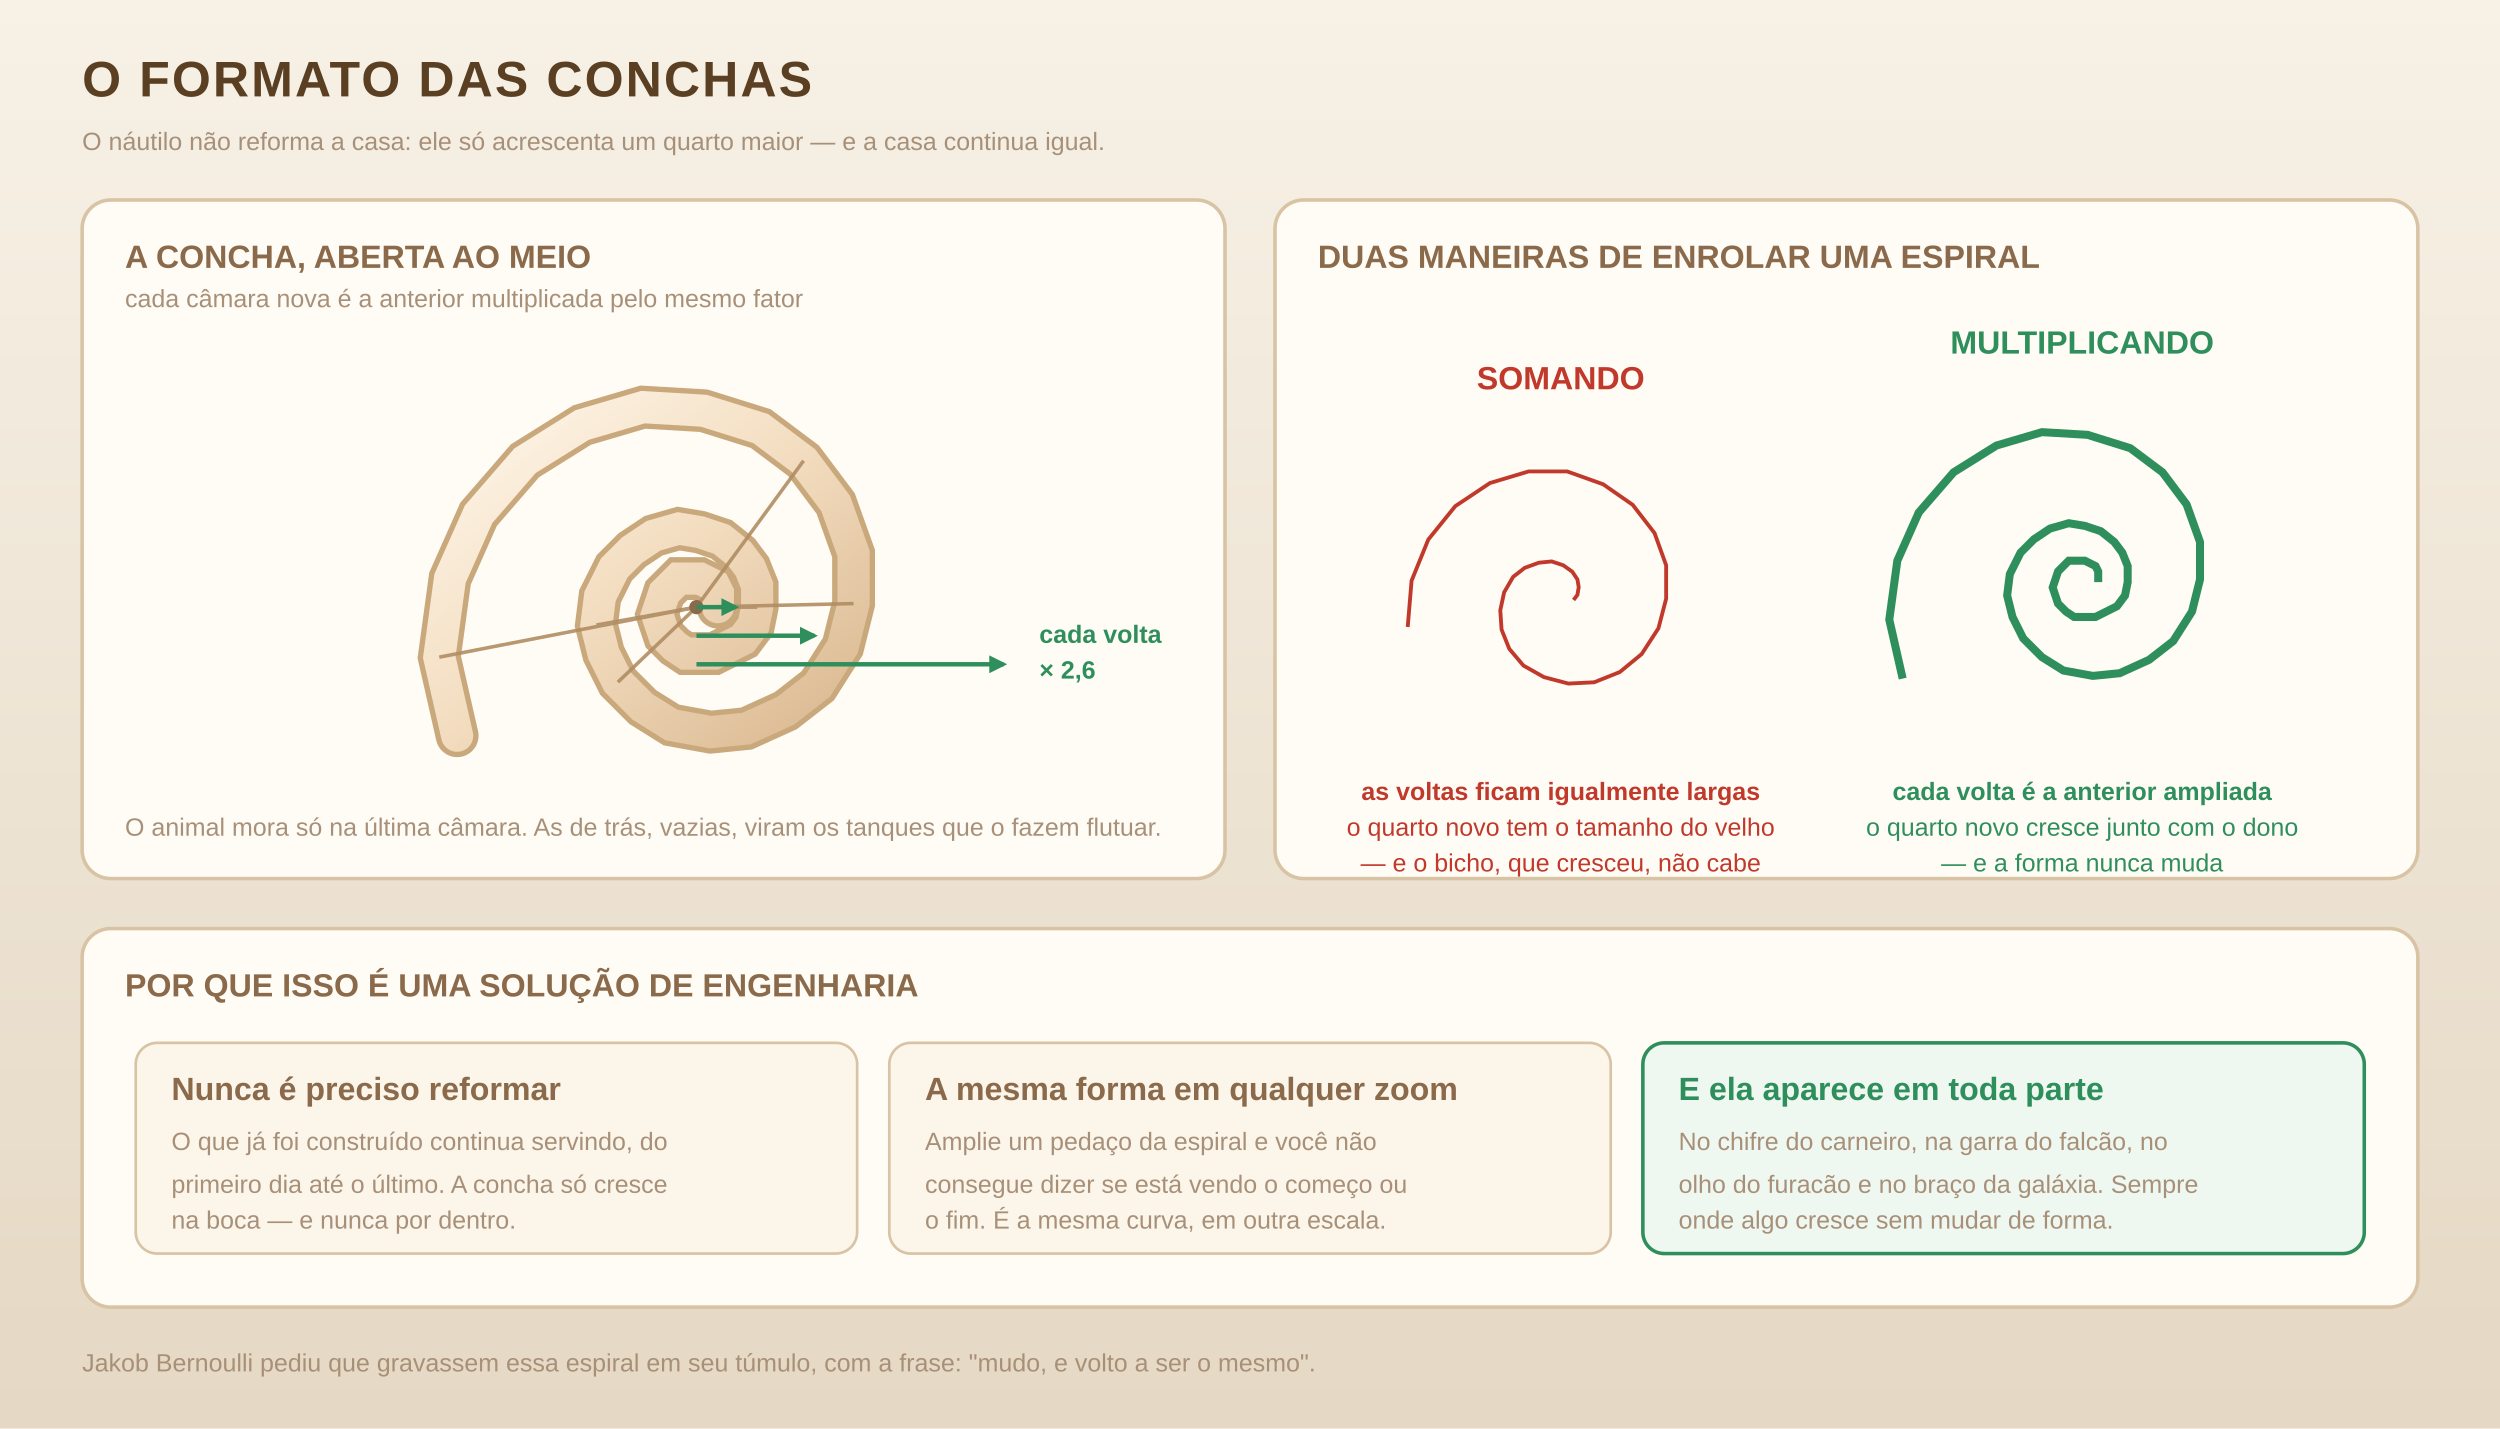
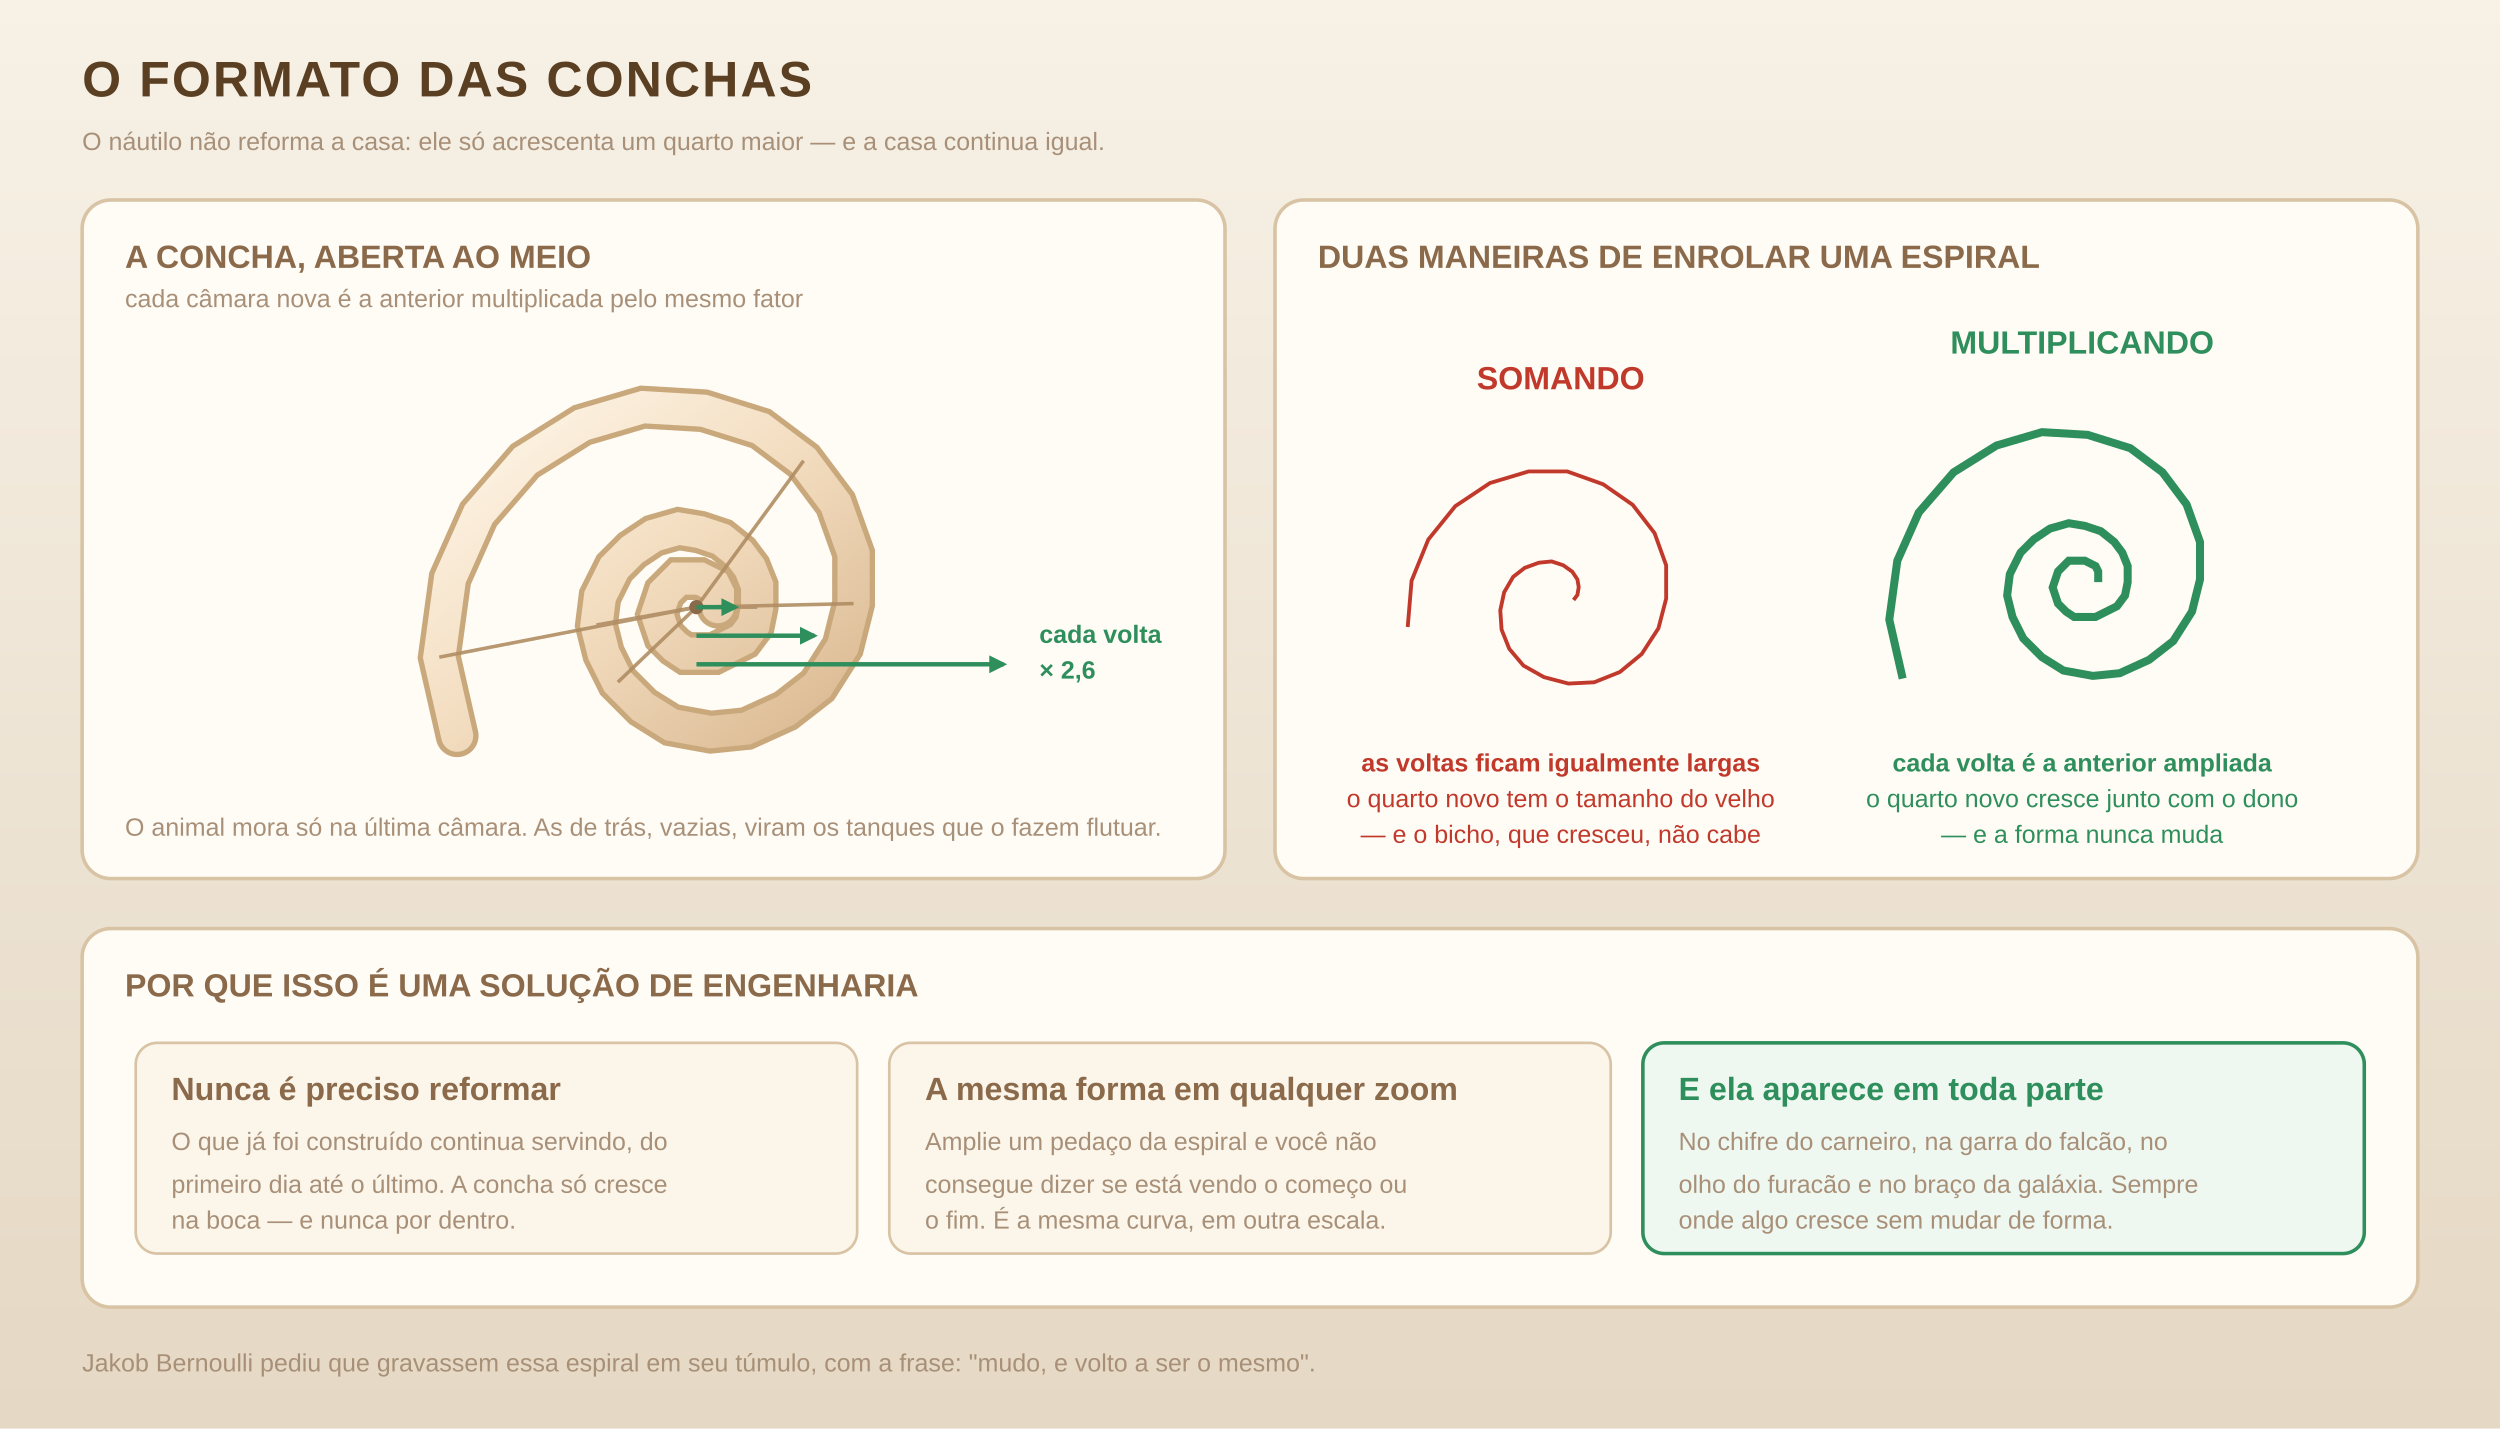
<svg xmlns="http://www.w3.org/2000/svg" viewBox="0 0 1400 800" width="1400" height="800" role="img" aria-labelledby="tit desc" font-family="'Segoe UI', 'Helvetica Neue', Arial, sans-serif">
  <defs>
    <linearGradient id="fundo" x1="0" y1="0" x2="0" y2="1">
      <stop offset="0" stop-color="#f7f1e6" />
      <stop offset="1" stop-color="#e5d8c4" />
    </linearGradient>
    <linearGradient id="nacar" x1="0" y1="0" x2="1" y2="1">
      <stop offset="0" stop-color="#fff8ec" />
      <stop offset="0.5" stop-color="#f3ddc0" />
      <stop offset="1" stop-color="#d9b78f" />
    </linearGradient>
    <marker id="s-8a6a4a" viewBox="0 0 10 10" refX="8" refY="5" markerWidth="10" markerHeight="10" markerUnits="userSpaceOnUse" orient="auto">
      <path d="M0 0 L10 5 L0 10 z" fill="#8a6a4a" />
    </marker>
    <marker id="s-2f8f5c" viewBox="0 0 10 10" refX="8" refY="5" markerWidth="10" markerHeight="10" markerUnits="userSpaceOnUse" orient="auto">
      <path d="M0 0 L10 5 L0 10 z" fill="#2f8f5c" />
    </marker>
    <marker id="s-c0392b" viewBox="0 0 10 10" refX="8" refY="5" markerWidth="10" markerHeight="10" markerUnits="userSpaceOnUse" orient="auto">
      <path d="M0 0 L10 5 L0 10 z" fill="#c0392b" />
    </marker>
  </defs>
  <style>
        .cab  { fill:#5a3f22; font-size:28px; font-weight:800; letter-spacing:1.2px; }
        .rot  { fill:#8a6a4a; font-size:18px; font-weight:700; }
        .rotp { fill:#a89078; font-size:14px; }
        .painel { fill:#fffcf6; stroke:#d8c3a5; stroke-width:2; }
    </style>
  <rect width="1400" height="800" fill="url(#fundo)" />
  <text class="cab" x="46" y="54">O FORMATO DAS CONCHAS</text>
  <text class="rotp" x="46" y="84" font-size="17">O náutilo não reforma a casa: ele só acrescenta um quarto maior — e a casa continua igual.</text>
  <g transform="translate(46,112)">
    <rect class="painel" x="0" y="0" width="640" height="380" rx="16" />
    <text class="rot" x="24" y="38">A CONCHA, ABERTA AO MEIO</text>
    <text class="rotp" x="24" y="60">cada câmara nova é a anterior multiplicada pelo mesmo fator</text>
    <g transform="translate(344,228) scale(2.0)">
      <path d="M 6 0 L 6 -2 L 6 -4 L 5 -6 L 3 -7 L 1 -8 L -2 -8 L -5 -8 L -7 -6 L -9 -4 L -10 -1                      L -11 2 L -10 5 L -9 8 L -6 11 L -3 13 L 1 13 L 5 13 L 9 11 L 13 9 L 16 5 L 17 0                      L 17 -6 L 15 -11 L 12 -15 L 7 -19 L 1 -21 L -5 -22 L -12 -20 L -18 -16 L -23 -11                      L -27 -3 L -28 5 L -26 13 L -22 21 L -15 28 L -7 33 L 4 35 L 14 34 L 25 29 L 34 22                      L 41 11 L 44 -1 L 44 -15 L 39 -29 L 30 -41 L 18 -50 L 2 -55 L -15 -56 L -32 -51                      L -48 -41 L -61 -26 L -69 -8 L -72 14 L -67 36" fill="none" stroke="#c9a87c" stroke-width="12" stroke-linecap="round" />
      <path d="M 6 0 L 6 -2 L 6 -4 L 5 -6 L 3 -7 L 1 -8 L -2 -8 L -5 -8 L -7 -6 L -9 -4 L -10 -1                      L -11 2 L -10 5 L -9 8 L -6 11 L -3 13 L 1 13 L 5 13 L 9 11 L 13 9 L 16 5 L 17 0                      L 17 -6 L 15 -11 L 12 -15 L 7 -19 L 1 -21 L -5 -22 L -12 -20 L -18 -16 L -23 -11                      L -27 -3 L -28 5 L -26 13 L -22 21 L -15 28 L -7 33 L 4 35 L 14 34 L 25 29 L 34 22                      L 41 11 L 44 -1 L 44 -15 L 39 -29 L 30 -41 L 18 -50 L 2 -55 L -15 -56 L -32 -51                      L -48 -41 L -61 -26 L -69 -8 L -72 14 L -67 36" fill="none" stroke="url(#nacar)" stroke-width="9" stroke-linecap="round" />
      <g stroke="#b08d63" stroke-width="1" opacity="0.9">
        <path d="M0 0 L 17 0" />
        <path d="M0 0 L -28 5" />
        <path d="M0 0 L 44 -1" />
        <path d="M0 0 L -72 14" />
        <path d="M0 0 L -22 21" />
        <path d="M0 0 L 30 -41" />
      </g>
      <circle cx="0" cy="0" r="2" fill="#8a6a4a" />
    </g>
    <g stroke="#2f8f5c" stroke-width="2.5" fill="none">
      <path d="M344 228 L 366 228" marker-end="url(#s-2f8f5c)" />
      <path d="M344 244 L 410 244" marker-end="url(#s-2f8f5c)" />
      <path d="M344 260 L 516 260" marker-end="url(#s-2f8f5c)" />
    </g>
    <text class="rotp" x="536" y="248" style="fill:#2f8f5c" font-weight="700">cada volta</text>
    <text class="rotp" x="536" y="268" style="fill:#2f8f5c" font-weight="700">× 2,6</text>
    <text class="rotp" x="24" y="356" font-size="14">
            O animal mora só na última câmara. As de trás, vazias, viram os tanques que o fazem flutuar.
        </text>
  </g>
  <g transform="translate(714,112)">
    <rect class="painel" x="0" y="0" width="640" height="380" rx="16" />
    <text class="rot" x="24" y="38">DUAS MANEIRAS DE ENROLAR UMA ESPIRAL</text>
    <g transform="translate(160,224)">
      <path d="M 10 0 L 13 -4 L 14 -10 L 13 -16 L 9 -22 L 2 -27 L -7 -30 L -17 -29 L -28 -25                      L -37 -18 L -44 -6 L -47 8 L -46 23 L -40 38 L -29 51 L -13 60 L 6 65 L 26 64                      L 46 56 L 63 42 L 76 22 L 82 -1 L 82 -27 L 73 -52 L 56 -74 L 33 -90 L 5 -100                      L -25 -100 L -55 -91 L -82 -73 L -103 -47 L -116 -15 L -119 21" fill="none" stroke="#c0392b" stroke-width="3" transform="scale(0.72)" />
      <text class="rot" x="0" y="-118" text-anchor="middle" font-size="16" style="fill:#c0392b">SOMANDO</text>
-       <text class="rotp" x="0" y="112" text-anchor="middle" font-size="13" style="fill:#c0392b" font-weight="700">
+       <text class="rotp" x="0" y="96" text-anchor="middle" font-size="13" style="fill:#c0392b" font-weight="700">
                as voltas ficam igualmente largas
            </text>
-       <text class="rotp" x="0" y="132" text-anchor="middle" font-size="13" style="fill:#c0392b">
+       <text class="rotp" x="0" y="116" text-anchor="middle" font-size="13" style="fill:#c0392b">
                o quarto novo tem o tamanho do velho
            </text>
-       <text class="rotp" x="0" y="152" text-anchor="middle" font-size="13" style="fill:#c0392b">
+       <text class="rotp" x="0" y="136" text-anchor="middle" font-size="13" style="fill:#c0392b">
                — e o bicho, que cresceu, não cabe
            </text>
    </g>
    <g transform="translate(452,214)">
      <path d="M 6 0 L 6 -2 L 6 -4 L 5 -6 L 3 -7 L 1 -8 L -2 -8 L -5 -8 L -7 -6 L -9 -4 L -10 -1                      L -11 2 L -10 5 L -9 8 L -6 11 L -3 13 L 1 13 L 5 13 L 9 11 L 13 9 L 16 5 L 17 0                      L 17 -6 L 15 -11 L 12 -15 L 7 -19 L 1 -21 L -5 -22 L -12 -20 L -18 -16 L -23 -11                      L -27 -3 L -28 5 L -26 13 L -22 21 L -15 28 L -7 33 L 4 35 L 14 34 L 25 29 L 34 22                      L 41 11 L 44 -1 L 44 -15 L 39 -29 L 30 -41 L 18 -50 L 2 -55 L -15 -56 L -32 -51                      L -48 -41 L -61 -26 L -69 -8 L -72 14 L -67 36" fill="none" stroke="#2f8f5c" stroke-width="3" transform="scale(1.5)" />
      <text class="rot" x="0" y="-128" text-anchor="middle" font-size="16" style="fill:#2f8f5c">MULTIPLICANDO</text>
-       <text class="rotp" x="0" y="122" text-anchor="middle" font-size="13" style="fill:#2f8f5c" font-weight="700">
+       <text class="rotp" x="0" y="106" text-anchor="middle" font-size="13" style="fill:#2f8f5c" font-weight="700">
                cada volta é a anterior ampliada
            </text>
-       <text class="rotp" x="0" y="142" text-anchor="middle" font-size="13" style="fill:#2f8f5c">
+       <text class="rotp" x="0" y="126" text-anchor="middle" font-size="13" style="fill:#2f8f5c">
                o quarto novo cresce junto com o dono
            </text>
-       <text class="rotp" x="0" y="162" text-anchor="middle" font-size="13" style="fill:#2f8f5c">
+       <text class="rotp" x="0" y="146" text-anchor="middle" font-size="13" style="fill:#2f8f5c">
                — e a forma nunca muda
            </text>
    </g>
  </g>
  <g transform="translate(46,520)">
    <rect class="painel" x="0" y="0" width="1308" height="212" rx="16" />
    <text class="rot" x="24" y="38">POR QUE ISSO É UMA SOLUÇÃO DE ENGENHARIA</text>
    <g transform="translate(30,64)">
      <rect x="0" y="0" width="404" height="118" rx="12" fill="#fbf5ea" stroke="#d8c3a5" stroke-width="1.5" />
      <text class="rot" x="20" y="32" font-size="16">Nunca é preciso reformar</text>
      <text class="rotp" x="20" y="60">O que já foi construído continua servindo, do</text>
      <text class="rotp" x="20" y="84">primeiro dia até o último. A concha só cresce</text>
      <text class="rotp" x="20" y="104">na boca — e nunca por dentro.</text>
    </g>
    <g transform="translate(452,64)">
      <rect x="0" y="0" width="404" height="118" rx="12" fill="#fbf5ea" stroke="#d8c3a5" stroke-width="1.5" />
      <text class="rot" x="20" y="32" font-size="16">A mesma forma em qualquer zoom</text>
      <text class="rotp" x="20" y="60">Amplie um pedaço da espiral e você não</text>
      <text class="rotp" x="20" y="84">consegue dizer se está vendo o começo ou</text>
      <text class="rotp" x="20" y="104">o fim. É a mesma curva, em outra escala.</text>
    </g>
    <g transform="translate(874,64)">
      <rect x="0" y="0" width="404" height="118" rx="12" fill="#eef7f0" stroke="#2f8f5c" stroke-width="2" />
      <text class="rot" x="20" y="32" font-size="16" style="fill:#2f8f5c">E ela aparece em toda parte</text>
      <text class="rotp" x="20" y="60">No chifre do carneiro, na garra do falcão, no</text>
      <text class="rotp" x="20" y="84">olho do furacão e no braço da galáxia. Sempre</text>
      <text class="rotp" x="20" y="104">onde algo cresce sem mudar de forma.</text>
    </g>
  </g>
  <text class="rotp" x="46" y="768" font-size="15">
        Jakob Bernoulli pediu que gravassem essa espiral em seu túmulo, com a frase: "mudo, e volto a ser o mesmo".
    </text>
</svg>
